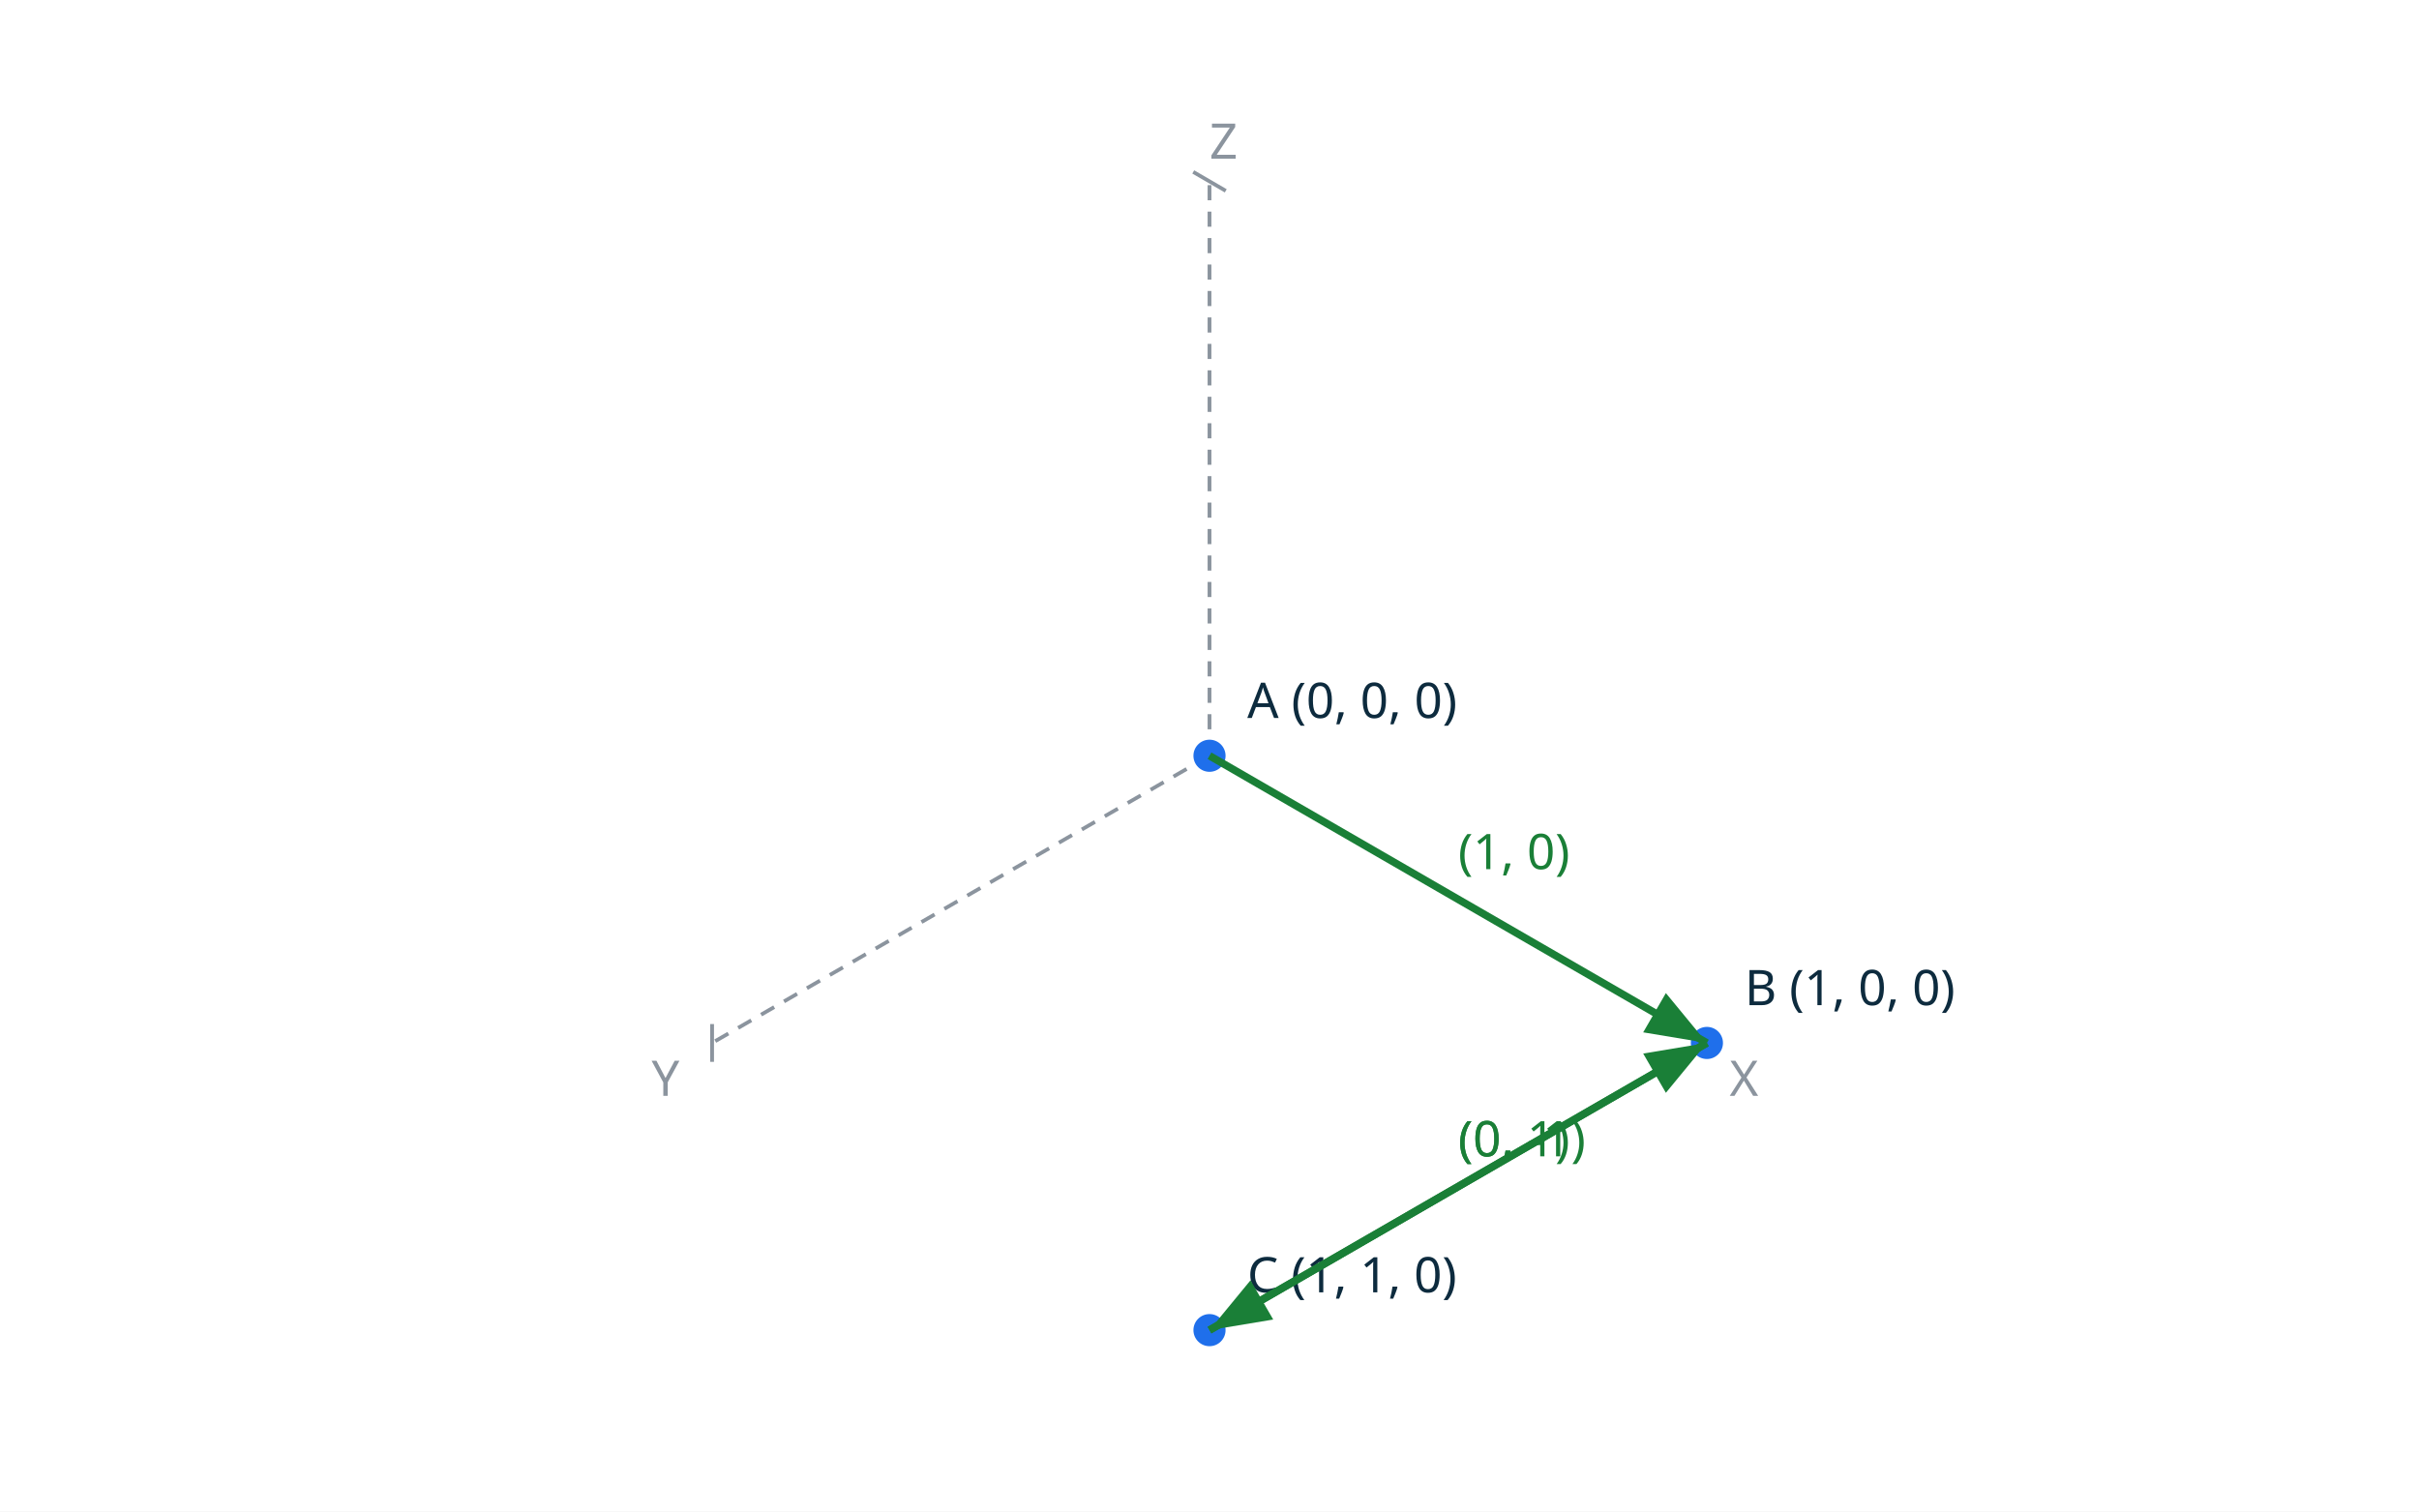
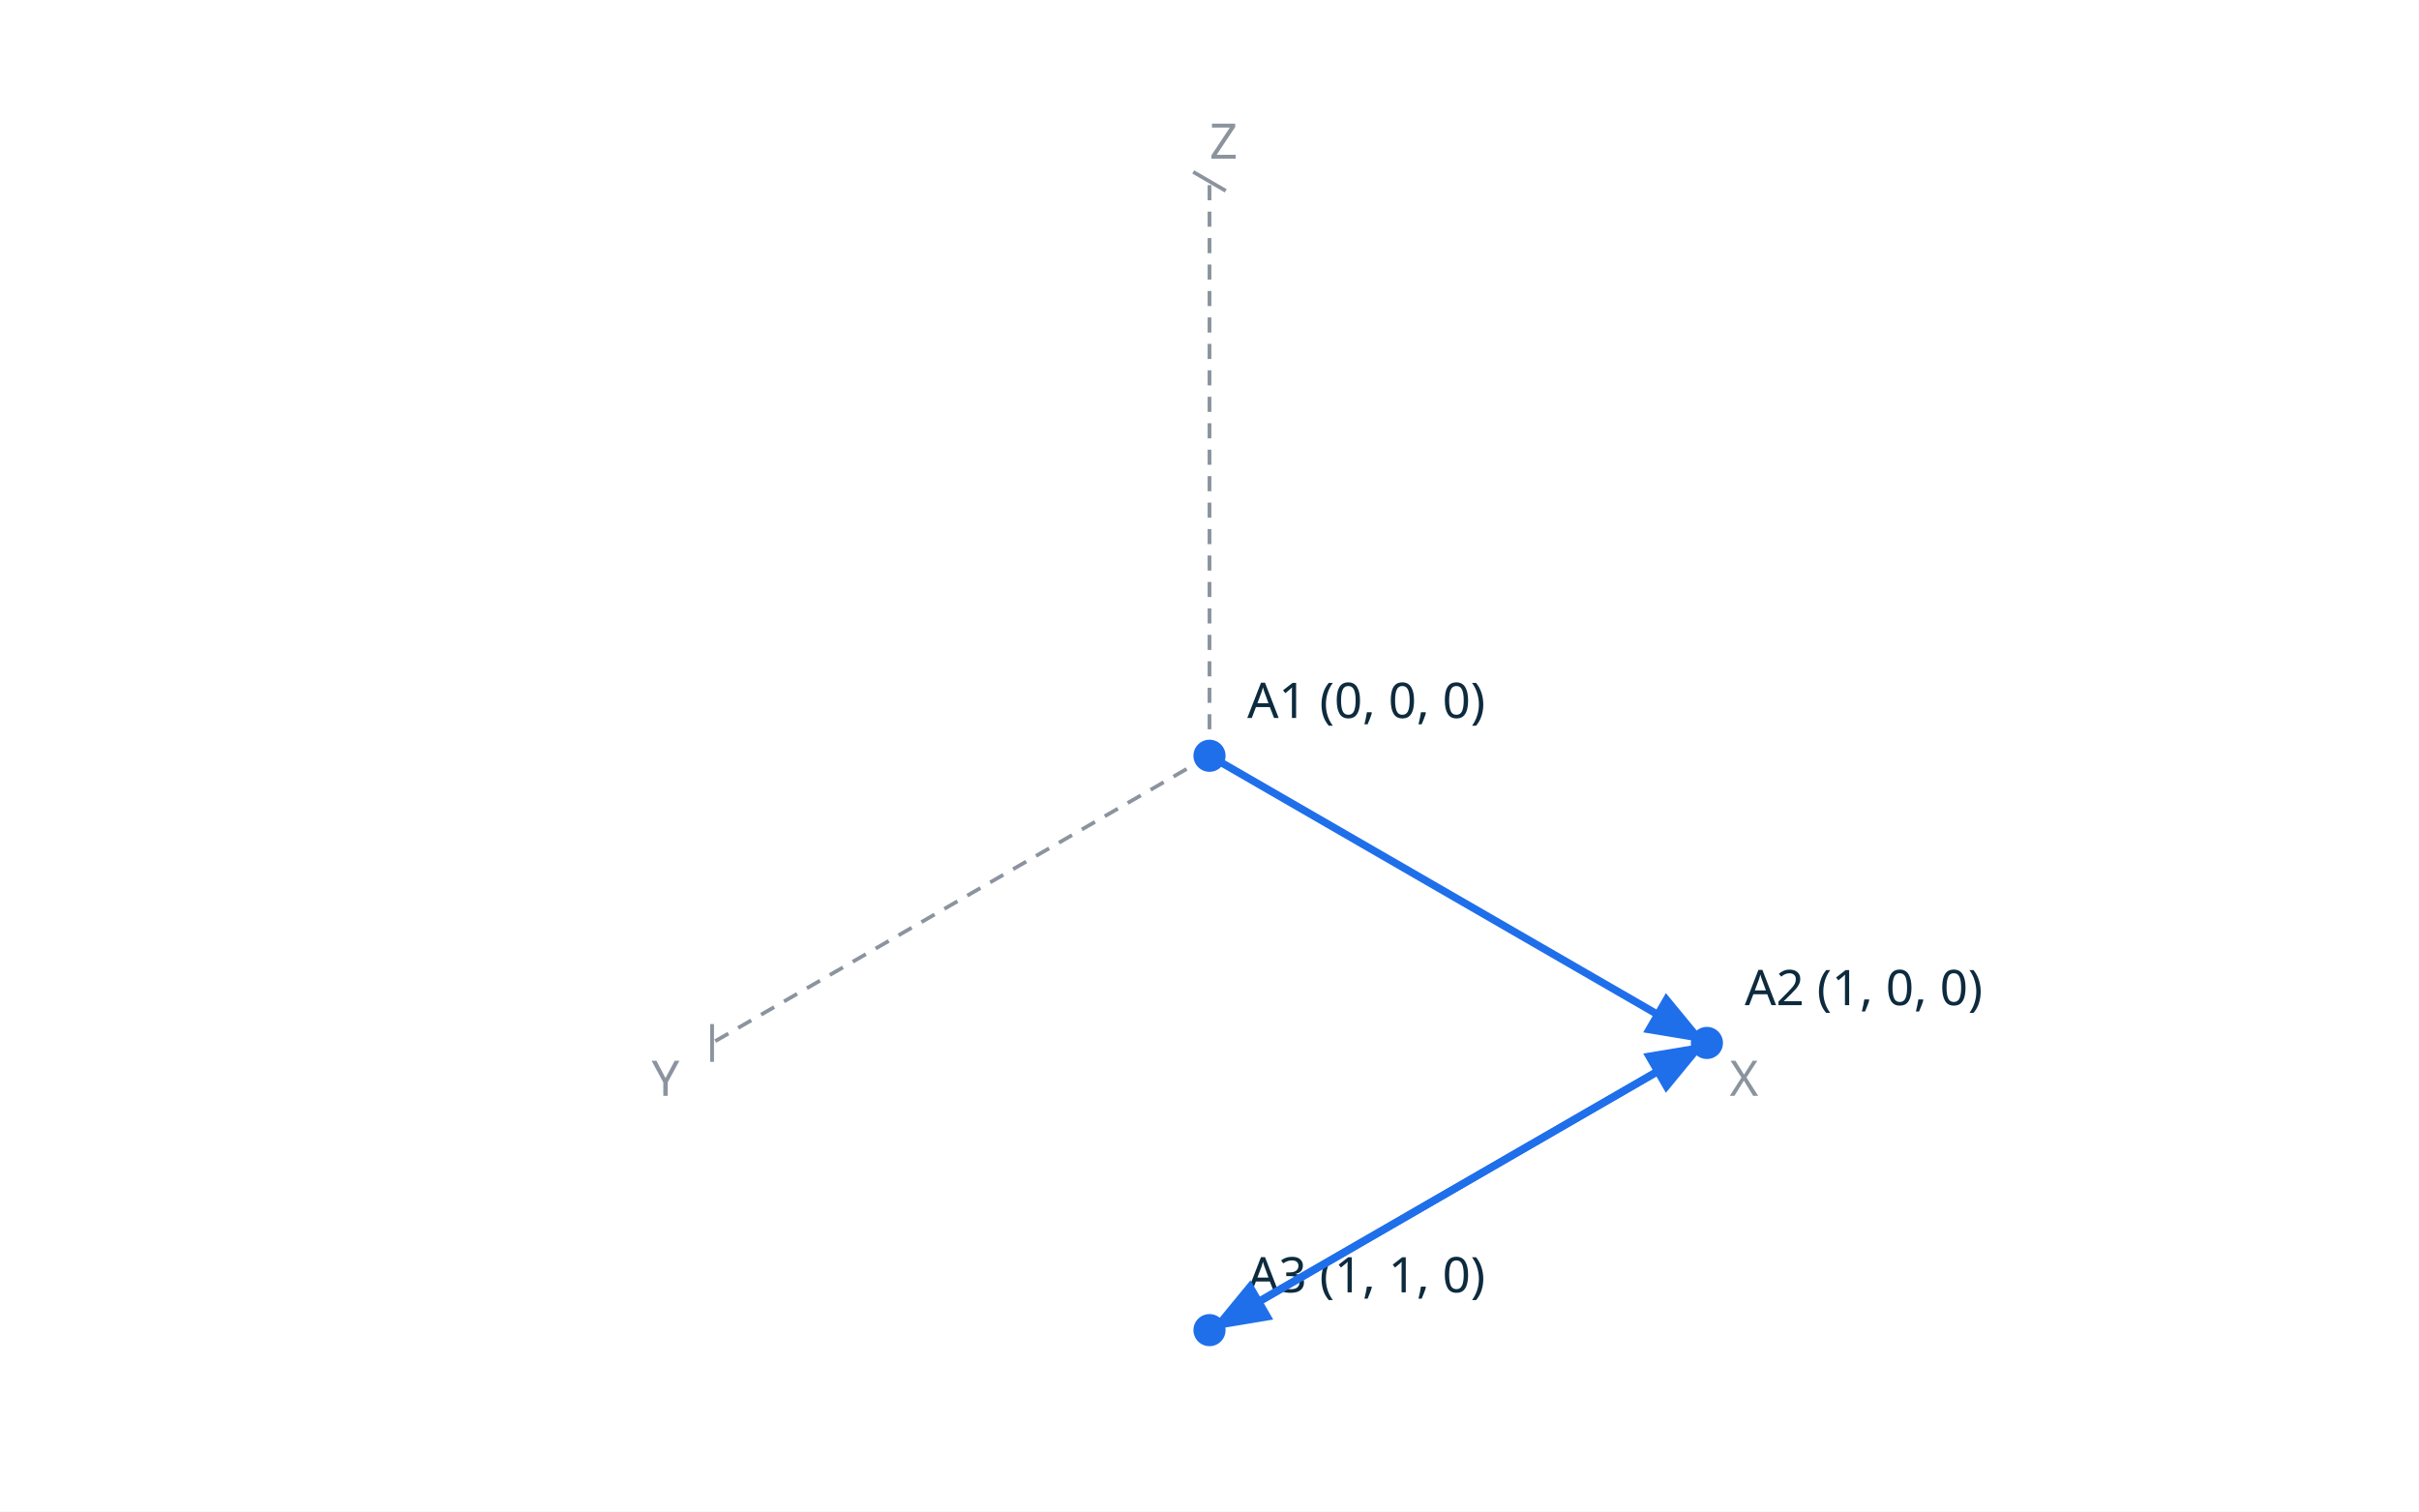
<svg xmlns="http://www.w3.org/2000/svg" viewBox="0 0 640 400" width="640" height="400">
  <rect width="640" height="400" fill="#ffffff" />
  <circle cx="320.0" cy="200.0" r="2.5" fill="#ffffff" stroke="#6e7781" stroke-width="1.0" />
  <circle cx="320.0" cy="200.0" r="2.5" fill="#ffffff" stroke="#6e7781" stroke-width="1.0" />
  <line x1="320.0" y1="200.0" x2="451.6" y2="276.0" stroke="#6e7781" stroke-width="1.0" stroke-dasharray="4 3" />
  <circle cx="451.6" cy="276.0" r="2.5" fill="#ffffff" stroke="#6e7781" stroke-width="1.0" />
  <circle cx="451.6" cy="276.0" r="2.5" fill="#ffffff" stroke="#6e7781" stroke-width="1.0" />
  <line x1="320.0" y1="200.0" x2="451.6" y2="276.0" stroke="#6e7781" stroke-width="1.0" stroke-dasharray="4 3" />
  <line x1="451.6" y1="276.0" x2="320.0" y2="352.0" stroke="#6e7781" stroke-width="1.0" stroke-dasharray="4 3" />
  <circle cx="451.6" cy="276.0" r="2.5" fill="#ffffff" stroke="#6e7781" stroke-width="1.0" />
  <circle cx="320.0" cy="352.0" r="2.5" fill="#ffffff" stroke="#6e7781" stroke-width="1.0" />
  <line x1="320.0" y1="200.0" x2="451.6" y2="276.0" stroke="#8b949e" stroke-width="1.0" stroke-dasharray="4 3" />
  <text x="457.6" y="290.0" fill="#8b949e" font-family="sans-serif" font-size="13">X</text>
  <line x1="320.0" y1="200.0" x2="188.4" y2="276.0" stroke="#8b949e" stroke-width="1.0" stroke-dasharray="4 3" />
  <text x="172.4" y="290.0" fill="#8b949e" font-family="sans-serif" font-size="13">Y</text>
  <line x1="320.0" y1="200.0" x2="320.0" y2="48.0" stroke="#8b949e" stroke-width="1.0" stroke-dasharray="4 3" />
  <text x="320.0" y="42.0" fill="#8b949e" font-family="sans-serif" font-size="13">Z</text>
  <circle cx="320.0" cy="200.0" r="2.5" fill="#8b949e" />
  <line x1="456.0" y1="273.5" x2="447.3" y2="278.5" stroke="#8b949e" stroke-width="1.0" />
  <line x1="188.4" y1="281.0" x2="188.4" y2="271.0" stroke="#8b949e" stroke-width="1.0" />
  <line x1="315.7" y1="45.5" x2="324.3" y2="50.5" stroke="#8b949e" stroke-width="1.0" />
  <circle cx="320.0" cy="200.0" r="5.0" fill="#1f6feb" stroke="#ffffff" stroke-width="1.5" />
-   <text x="330.0" y="190.0" fill="#0d2b3e" font-family="sans-serif" font-size="13">A (0, 0, 0)</text>
+   <text x="330.0" y="190.0" fill="#0d2b3e" font-family="sans-serif" font-size="13">A1 (0, 0, 0)</text>
  <circle cx="451.6" cy="276.0" r="5.0" fill="#1f6feb" stroke="#ffffff" stroke-width="1.5" />
-   <text x="461.6" y="266.0" fill="#0d2b3e" font-family="sans-serif" font-size="13">B (1, 0, 0)</text>
+   <text x="461.6" y="266.0" fill="#0d2b3e" font-family="sans-serif" font-size="13">A2 (1, 0, 0)</text>
  <circle cx="320.0" cy="352.0" r="5.0" fill="#1f6feb" stroke="#ffffff" stroke-width="1.5" />
-   <text x="330.0" y="342.0" fill="#0d2b3e" font-family="sans-serif" font-size="13">C (1, 1, 0)</text>
+   <text x="330.0" y="342.0" fill="#0d2b3e" font-family="sans-serif" font-size="13">A3 (1, 1, 0)</text>
  <defs>
    <marker id="arrow" markerWidth="10" markerHeight="10" refX="8" refY="3" orient="auto">
      <path d="M0,0 L8,3 L0,6 z" fill="#1a7f37" />
    </marker>
+     <marker id="arrow1" markerWidth="10" markerHeight="10" refX="8" refY="3" orient="auto">
+       <path d="M0,0 L8,3 L0,6 z" fill="#1f6feb" />
+     </marker>
  </defs>
-   <line x1="320.0" y1="200.0" x2="451.6" y2="276.0" stroke="#1a7f37" stroke-width="2.0" marker-end="url(#arrow)" />
-   <text x="385.8" y="230.0" fill="#1a7f37" font-family="sans-serif" font-size="13">(1, 0)</text>
-   <line x1="451.6" y1="276.0" x2="320.0" y2="352.0" stroke="#1a7f37" stroke-width="2.0" marker-end="url(#arrow)" />
-   <text x="385.8" y="306.0" fill="#1a7f37" font-family="sans-serif" font-size="13">(0, 1)</text>
-   <line x1="320.0" y1="352.0" x2="451.6" y2="276.0" stroke="#1a7f37" stroke-width="2.0" marker-end="url(#arrow)" />
-   <text x="385.8" y="306.0" fill="#1a7f37" font-family="sans-serif" font-size="13">(0, -1)</text>
+   <line x1="320.0" y1="200.0" x2="451.6" y2="276.0" stroke="#1f6feb" stroke-width="2.0" marker-end="url(#arrow1)" />
+   <line x1="451.6" y1="276.0" x2="320.0" y2="352.0" stroke="#1f6feb" stroke-width="2.0" marker-end="url(#arrow1)" />
+   <line x1="320.0" y1="352.0" x2="451.6" y2="276.0" stroke="#1f6feb" stroke-width="2.0" marker-end="url(#arrow1)" />
</svg>
